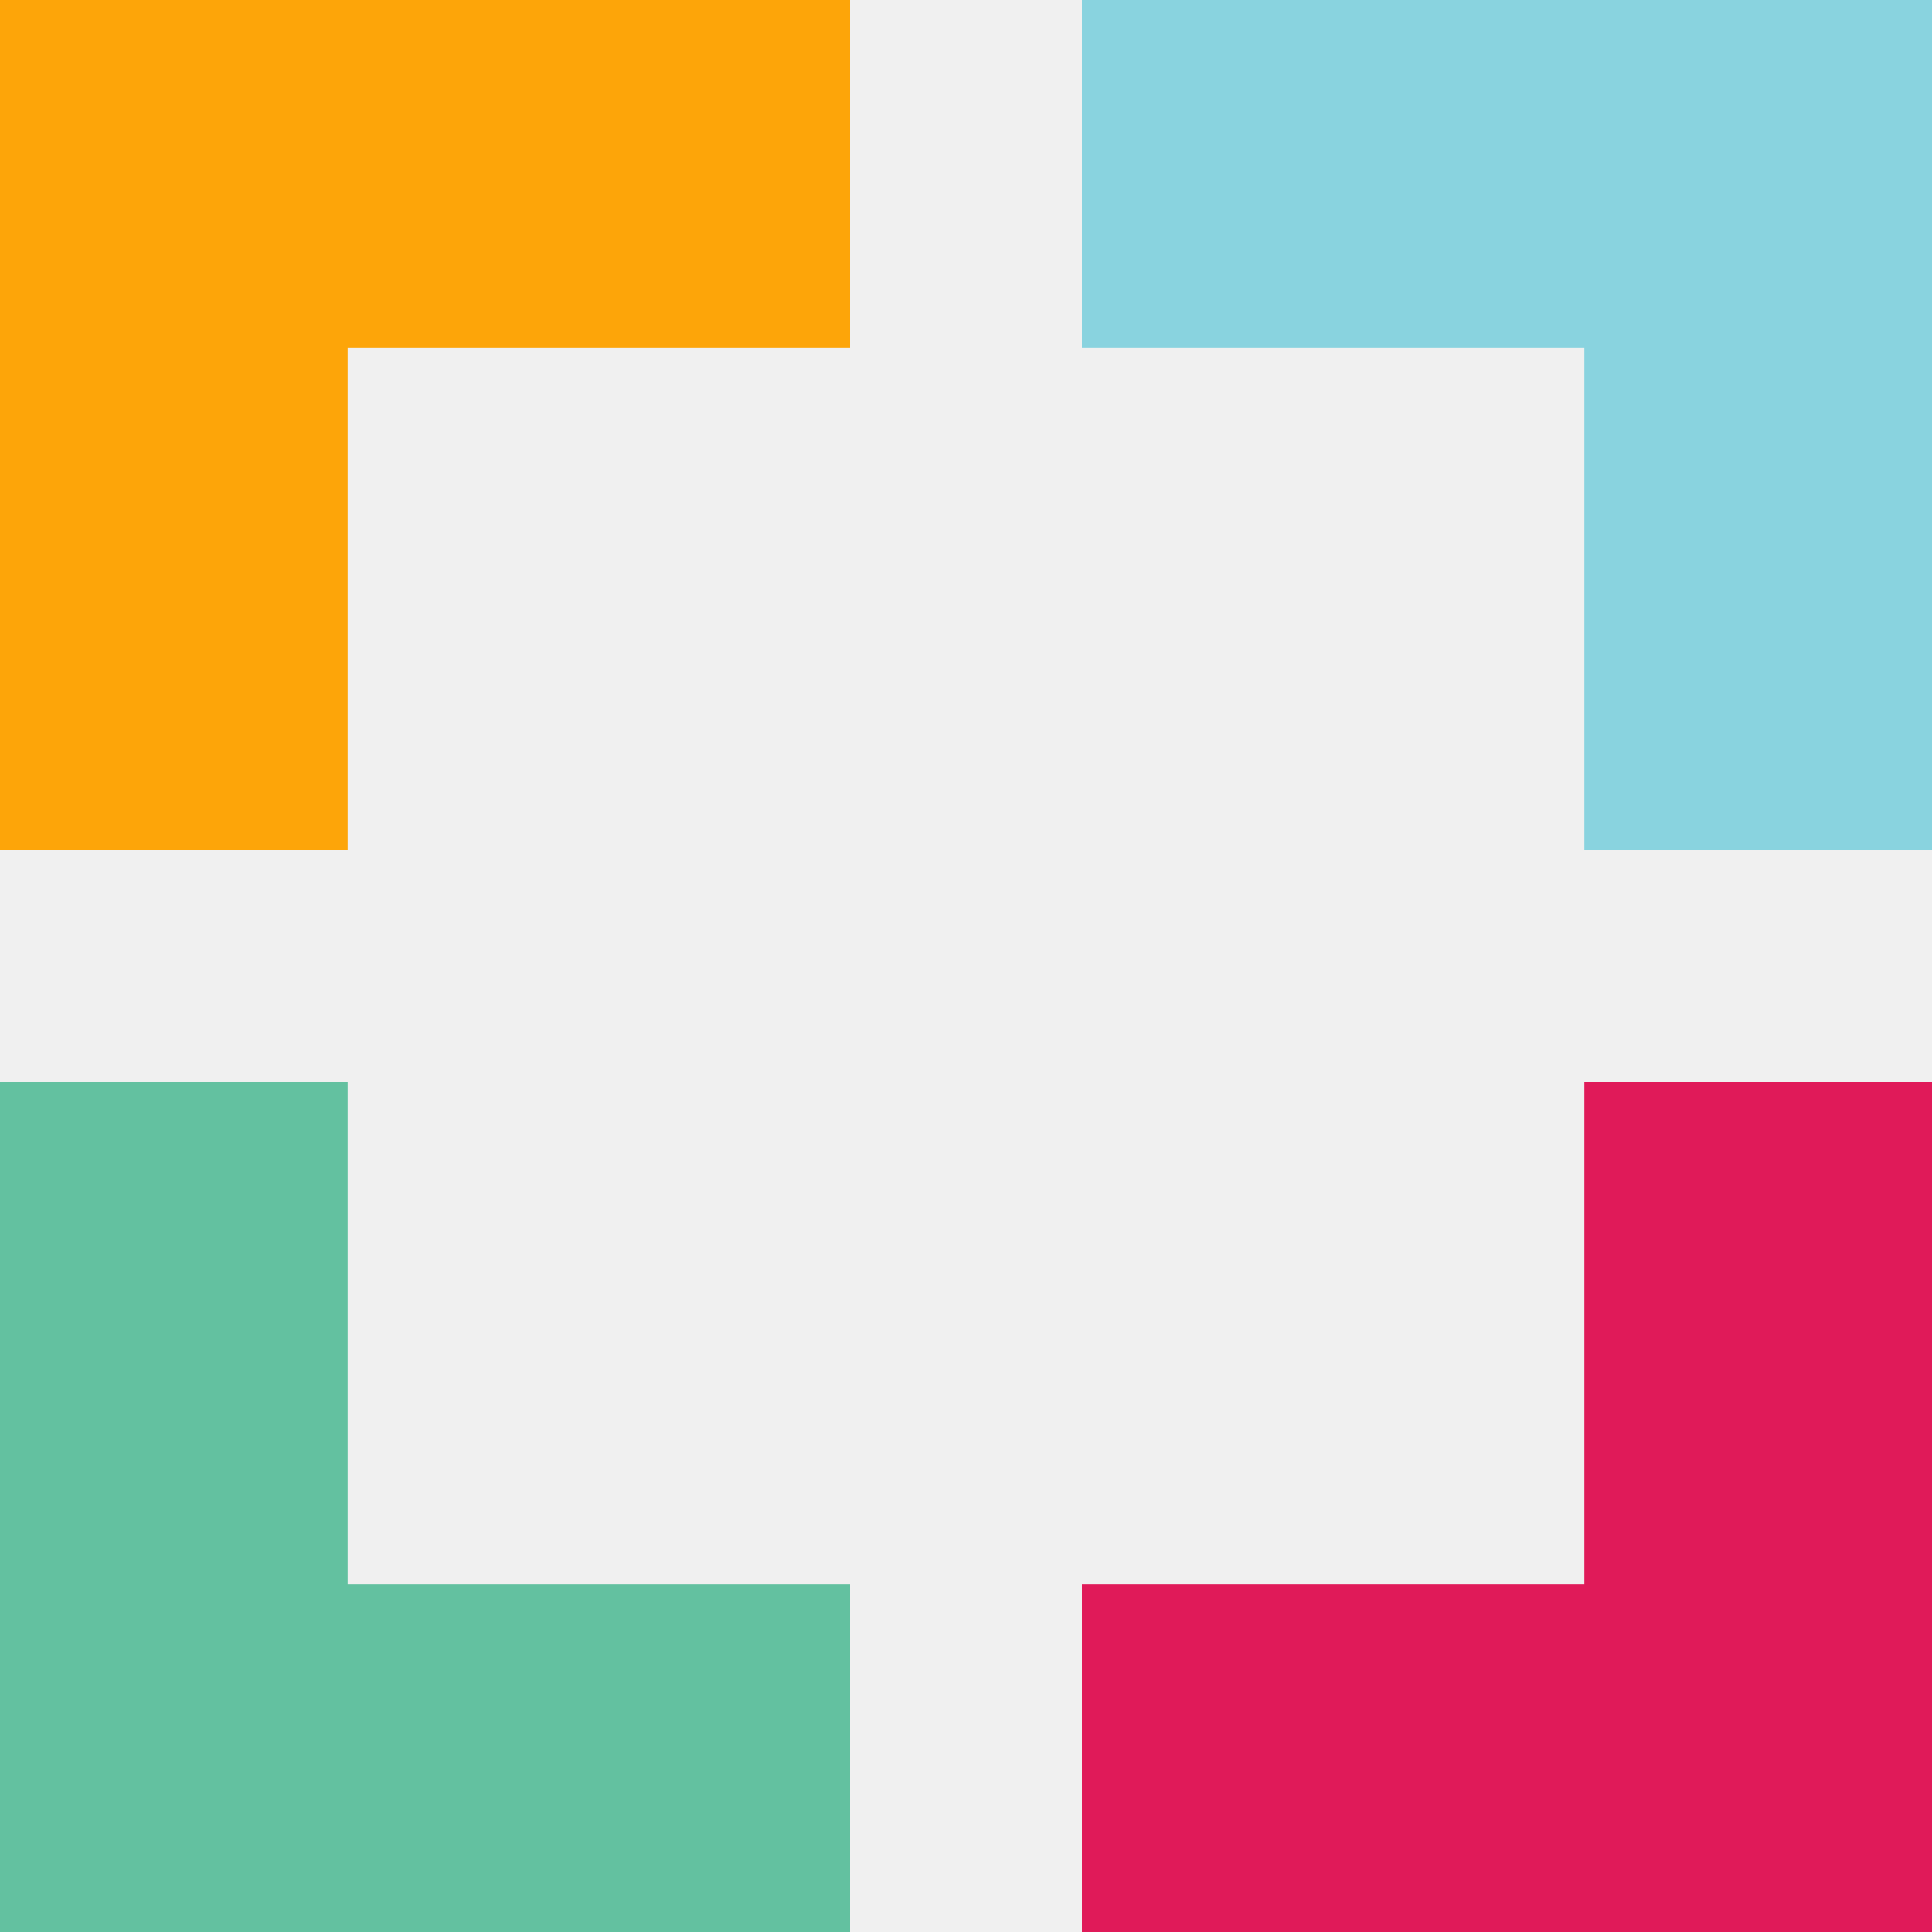
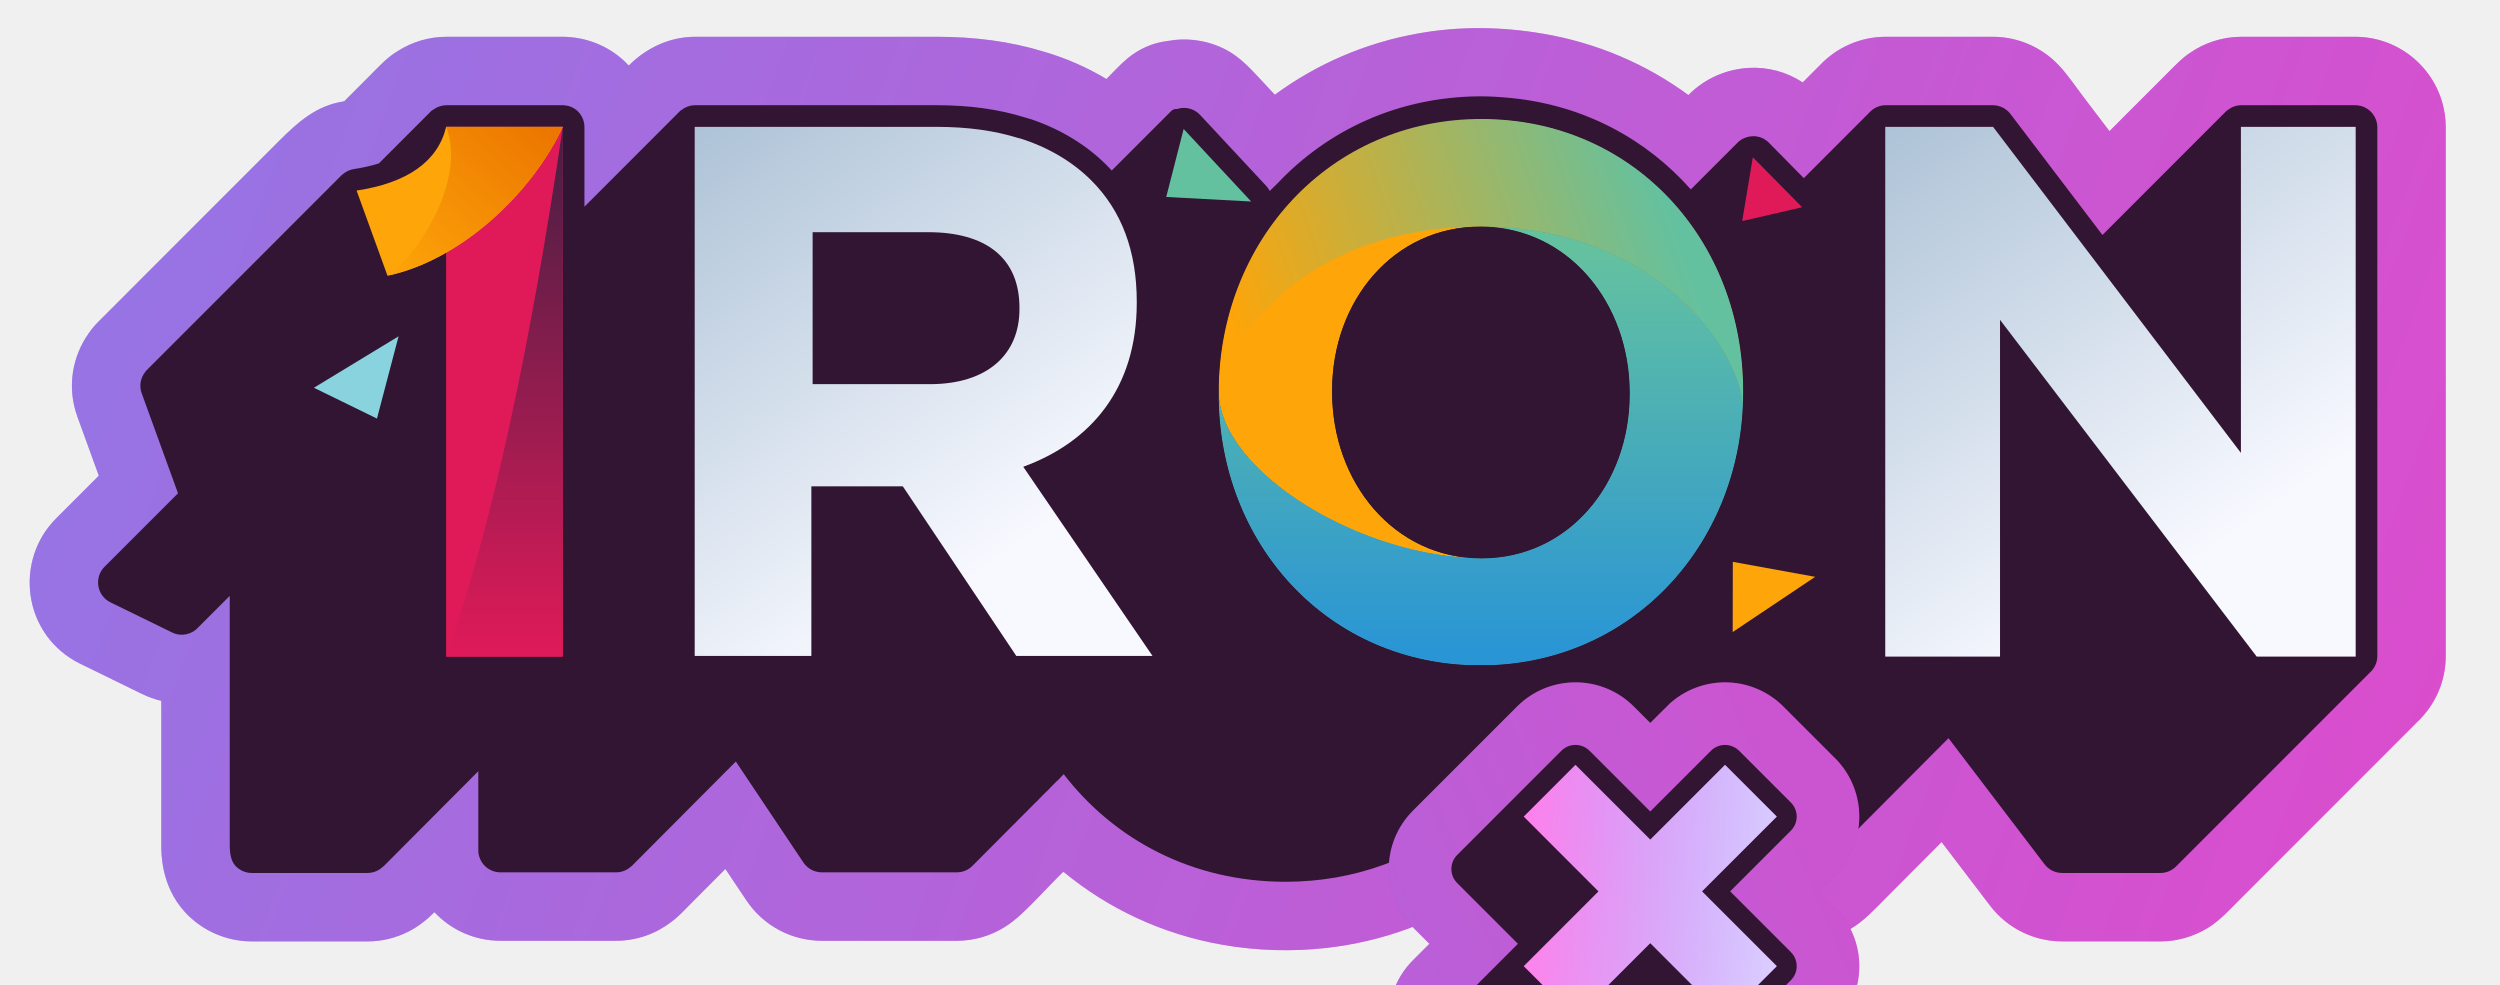
- <svg xmlns="http://www.w3.org/2000/svg" viewBox="0 0 50 50" fill="none">
-   <path d="M0,0 L22,0 L22,9 L9,9 L9,22 L0,22 Z" fill="#FDA509" />
-   <path d="M28,0 L50,0 L50,22 L41,22 L41,9 L28,9 Z" fill="#89D3DF" />
-   <path d="M0,28 L9,28 L9,41 L22,41 L22,50 L0,50 Z" fill="#63C1A0" />
-   <path d="M41,28 L50,28 L50,50 L28,50 L28,41 L41,41 Z" fill="#E01A59" />
+ <svg xmlns="http://www.w3.org/2000/svg" viewBox="100 130 800 315" fill="none">
+   <path fill-rule="evenodd" clip-rule="evenodd" d="M593.81 140.791C611.178 143.754 626.909 150.597 640.282 160.417L640.288 160.411C645.415 155.175 652.5 152.06 659.819 151.718C665.586 151.449 671.549 152.878 676.861 156.376C678.693 154.544 680.526 152.712 682.357 150.879C687.616 145.301 695.131 141.773 703.446 141.772H737.696C745.724 141.772 753.336 145.096 758.777 150.859C761.667 153.918 764.046 157.517 766.592 160.865L775.03 171.964L794.437 152.55C796.388 150.617 798.261 148.619 800.555 147.082C805.259 143.76 811.04 141.773 817.26 141.772H853.642C869.644 141.772 882.638 154.741 882.641 170.763V339.933C882.641 348.281 879.085 355.756 873.568 360.976C863.033 371.511 852.503 382.051 841.972 392.59C838.995 395.561 836.021 398.535 833.048 401.509C827.588 406.972 822.132 412.438 816.672 417.9C813.476 421.098 810.431 424.513 806.55 426.903C802.001 429.704 796.714 431.25 791.319 431.25H759.894C750.849 431.249 742.318 427.025 736.834 419.83L736.832 419.828L721.312 399.457L703.447 417.393C699.959 420.895 696.65 424.563 692.375 427.128C688.058 429.717 682.973 431.25 677.507 431.25H641.124C629.358 431.248 619.228 424.238 614.683 414.165C610.806 416.76 607.02 419.675 602.638 421.373C592.178 425.427 580.801 422.802 572.988 415.889C565.928 420.5 558.354 424.336 550.432 427.232C542.119 430.271 533.445 432.309 524.648 433.316C513.525 434.588 502.179 434.261 491.156 432.325C471.803 428.925 454.503 420.7 440.259 408.937C437.323 411.811 434.534 414.831 431.653 417.76C428.518 420.947 425.311 424.273 421.497 426.658C417.103 429.406 411.857 431.047 406.158 431.048H362.98C353.305 431.046 344.266 426.217 338.886 418.177L338.884 418.173L332.125 408.069L321.041 419.199C319.06 421.188 317.156 423.301 314.883 424.964C310.011 428.741 303.84 431.048 297.135 431.048H260.146C251.816 431.046 244.308 427.529 239.02 421.903C236.548 424.391 233.761 426.56 230.621 428.147C226.724 430.116 222.298 431.25 217.595 431.25H180.515C172.41 431.248 164.586 427.777 159.142 421.816C151.436 413.377 151.617 402.813 151.617 400.394V354.266C149.54 353.78 147.473 353.056 145.452 352.069L125.745 342.436L125.739 342.432C107.18 333.352 104.379 309.264 118.098 295.751L131.619 282.221L124.762 263.336V263.332C121.295 253.777 123.224 243.934 128.385 236.667C129.115 235.587 130.067 234.361 131.296 233.13L189.339 175.061C195.357 169.064 201.164 163.801 209.952 162.454L209.96 162.452C210.018 162.443 210.075 162.429 210.132 162.42L218.381 154.17C221.159 151.392 223.826 148.401 227.234 146.373C231.764 143.461 237.162 141.773 242.894 141.772H279.311C287.551 141.618 295.594 144.883 301.197 150.98C306.872 145.293 314.326 141.773 322.47 141.772H399.791C411.782 141.772 423.262 143.217 434.091 146.557L434.093 146.555C441.08 148.586 447.821 151.544 454.063 155.284C456.318 153.029 458.474 150.604 460.945 148.579C464.532 145.637 468.823 143.713 473.485 143.143C479.725 141.974 486.5 142.813 492.511 146.023C496.573 148.192 499.698 151.46 502.793 154.785L507.942 160.316C521.217 150.564 536.784 143.715 553.917 140.681C567.211 138.326 580.509 138.521 593.81 140.791Z" fill="url(#paint0_linear_706_1402)" />
+   <path fill-rule="evenodd" clip-rule="evenodd" d="M593.81 140.791C611.178 143.754 626.909 150.597 640.282 160.417L640.288 160.411C645.415 155.175 652.5 152.06 659.819 151.718C665.586 151.449 671.549 152.878 676.861 156.376C678.693 154.544 680.526 152.712 682.357 150.879C687.616 145.301 695.131 141.773 703.446 141.772H737.696C745.724 141.772 753.336 145.096 758.777 150.859C761.667 153.918 764.046 157.517 766.592 160.865L775.03 171.964L794.437 152.55C796.388 150.617 798.261 148.619 800.555 147.082C805.259 143.76 811.04 141.773 817.26 141.772H853.642C869.644 141.772 882.638 154.741 882.641 170.763V339.933C882.641 348.281 879.085 355.756 873.568 360.976C863.033 371.511 852.503 382.051 841.972 392.59C838.995 395.561 836.021 398.535 833.048 401.509C827.588 406.972 822.132 412.438 816.672 417.9C813.476 421.098 810.431 424.513 806.55 426.903C802.001 429.704 796.714 431.25 791.319 431.25H759.894C750.849 431.249 742.318 427.025 736.834 419.83L736.832 419.828L721.312 399.457L703.447 417.393C699.959 420.895 696.65 424.563 692.375 427.128C688.058 429.717 682.973 431.25 677.507 431.25H641.124C629.358 431.248 619.228 424.238 614.683 414.165C610.806 416.76 607.02 419.675 602.638 421.373C592.178 425.427 580.801 422.802 572.988 415.889C565.928 420.5 558.354 424.336 550.432 427.232C542.119 430.271 533.445 432.309 524.648 433.316C513.525 434.588 502.179 434.261 491.156 432.325C471.803 428.925 454.503 420.7 440.259 408.937C437.323 411.811 434.534 414.831 431.653 417.76C428.518 420.947 425.311 424.273 421.497 426.658C417.103 429.406 411.857 431.047 406.158 431.048H362.98C353.305 431.046 344.266 426.217 338.886 418.177L338.884 418.173L332.125 408.069L321.041 419.199C319.06 421.188 317.156 423.301 314.883 424.964C310.011 428.741 303.84 431.048 297.135 431.048H260.146C251.816 431.046 244.308 427.529 239.02 421.903C236.548 424.391 233.761 426.56 230.621 428.147C226.724 430.116 222.298 431.25 217.595 431.25H180.515C172.41 431.248 164.586 427.777 159.142 421.816C151.436 413.377 151.617 402.813 151.617 400.394V354.266C149.54 353.78 147.473 353.056 145.452 352.069L125.745 342.436L125.739 342.432C107.18 333.352 104.379 309.264 118.098 295.751L131.619 282.221L124.762 263.336V263.332C121.295 253.777 123.224 243.934 128.385 236.667C129.115 235.587 130.067 234.361 131.296 233.13L189.339 175.061C195.357 169.064 201.164 163.801 209.952 162.454L209.96 162.452C210.018 162.443 210.075 162.429 210.132 162.42L218.381 154.17C221.159 151.392 223.826 148.401 227.234 146.373C231.764 143.461 237.162 141.773 242.894 141.772H279.311C287.551 141.618 295.594 144.883 301.197 150.98C306.872 145.293 314.326 141.773 322.47 141.772H399.791C411.782 141.772 423.262 143.217 434.091 146.557L434.093 146.555C441.08 148.586 447.821 151.544 454.063 155.284C456.318 153.029 458.474 150.604 460.945 148.579C464.532 145.637 468.823 143.713 473.485 143.143C479.725 141.974 486.5 142.813 492.511 146.023C496.573 148.192 499.698 151.46 502.793 154.785L507.942 160.316C521.217 150.564 536.784 143.715 553.917 140.681C567.211 138.326 580.509 138.521 593.81 140.791Z" fill="white" fill-opacity="0.3" />
+   <path d="M583.047 161.317C606.668 163.519 626.723 174.437 641.067 190.609L641.784 189.892C642.01 189.631 642.252 189.388 642.511 189.165L645.277 186.396C645.47 186.175 645.678 185.97 645.895 185.777L648.756 182.917C648.941 182.707 649.138 182.509 649.344 182.325L652.235 179.434C652.412 179.235 652.601 179.051 652.797 178.876L655.782 175.887C655.913 175.744 656.05 175.608 656.191 175.478L656.367 175.305C656.514 175.159 656.68 175.04 656.851 174.94C659.389 173.116 663.051 173.015 665.686 175.329L666.075 175.698L677.219 186.998L677.257 186.964C677.483 186.696 677.734 186.451 677.997 186.22L680.817 183.4C681.024 183.165 681.247 182.944 681.483 182.737L684.3 179.917C684.49 179.702 684.693 179.499 684.908 179.309L687.779 176.435C687.965 176.227 688.162 176.031 688.371 175.846L691.262 172.952C691.427 172.769 691.599 172.593 691.783 172.428L694.741 169.466C694.894 169.298 695.056 169.139 695.225 168.986L698.132 166.075C699.431 164.6 701.332 163.671 703.451 163.67H737.697C739.913 163.67 742.004 164.708 743.347 166.474L772.781 205.192L812.422 165.534C812.569 165.386 812.737 165.271 812.909 165.172C814.111 164.233 815.621 163.671 817.264 163.67H853.643C857.562 163.67 860.743 166.848 860.744 170.768V339.932C860.744 342.05 859.81 343.943 858.336 345.24L851.909 351.668C851.789 351.798 851.666 351.924 851.537 352.044L848.433 355.151C848.323 355.268 848.208 355.38 848.091 355.489L844.953 358.63C844.854 358.736 844.751 358.838 844.646 358.938L841.477 362.11C841.388 362.204 841.295 362.294 841.2 362.383L824.088 379.506C824.05 379.544 824.011 379.58 823.973 379.618L796.368 407.239C796.361 407.246 796.351 407.249 796.344 407.256C795.061 408.549 793.286 409.352 791.32 409.352H759.898C757.683 409.352 755.593 408.317 754.251 406.556L723.519 366.221L721.027 368.72C720.774 369.021 720.494 369.296 720.195 369.552L717.409 372.348C717.24 372.537 717.063 372.716 716.875 372.886L713.808 375.966C713.726 376.053 713.641 376.137 713.554 376.22L682.805 407.087C682.664 407.229 682.503 407.338 682.339 407.435C681.073 408.62 679.378 409.352 677.507 409.352H641.128C637.209 409.352 634.031 406.174 634.031 402.255V371.097L623.204 381.93C623.197 381.938 623.184 381.94 623.177 381.947C622.838 382.291 622.457 382.613 622.027 382.901L596.255 400.149C591.537 403.304 585.204 399.918 585.212 394.238L585.232 375.898C584.946 376.183 584.665 376.462 584.434 376.686C584.182 376.932 583.919 377.184 583.65 377.44C583.636 377.454 583.62 377.467 583.606 377.481C583.552 377.538 583.498 377.596 583.444 377.653L582.416 378.712C582.36 378.768 582.075 379.062 581.909 379.229C581.578 379.56 581.239 379.889 580.972 380.149C580.72 380.394 580.457 380.647 580.188 380.903C580.173 380.916 580.158 380.93 580.144 380.943C580.09 381 580.036 381.058 579.981 381.116L578.953 382.174C578.898 382.231 578.612 382.525 578.446 382.691C578.115 383.023 577.776 383.351 577.51 383.611C577.257 383.856 576.994 384.109 576.725 384.365C576.706 384.384 576.684 384.401 576.664 384.419C576.615 384.471 576.568 384.526 576.519 384.578L575.491 385.636C575.435 385.693 575.15 385.987 574.984 386.154C574.653 386.485 574.314 386.814 574.047 387.073C573.795 387.319 573.532 387.572 573.263 387.827C572.989 388.087 572.719 388.339 572.465 388.575C572.243 388.78 571.994 389.012 571.738 389.244C571.425 389.527 571.116 389.799 570.828 390.052C570.599 390.254 570.316 390.503 570.03 390.749C569.821 390.929 569.604 391.115 569.381 391.303C569.06 391.574 568.744 391.836 568.458 392.071C568.152 392.322 567.825 392.589 567.488 392.859C567.203 393.085 566.919 393.306 566.642 393.521L565.739 394.218C565.534 394.374 565.252 394.587 564.979 394.789C564.59 395.077 564.175 395.371 563.886 395.577C563.802 395.638 563.425 395.915 563.193 396.078C562.781 396.367 562.343 396.659 562.034 396.869C561.97 396.912 561.907 396.958 561.787 397.041L561.364 397.329C560.975 397.588 560.58 397.84 560.262 398.046C560.016 398.204 559.72 398.395 559.42 398.583C559.102 398.783 558.737 399.003 558.527 399.131C558.228 399.314 557.869 399.536 557.503 399.753C557.246 399.905 556.957 400.071 556.783 400.172C555.127 401.133 553.429 402.049 551.687 402.911C551.272 403.117 550.863 403.31 550.487 403.489C550.224 403.614 549.957 403.74 549.689 403.865C549.353 404.02 549.017 404.17 548.742 404.294C547.027 405.065 545.271 405.794 543.474 406.465C543.137 406.591 542.805 406.71 542.49 406.823C532.872 410.286 522.423 412.169 511.382 412.169C481.542 412.168 456.535 398.702 440.393 377.748L439.453 378.695C439.081 379.179 438.647 379.616 438.158 379.993L435.963 382.198C435.613 382.647 435.208 383.052 434.756 383.408L432.457 385.714C432.131 386.124 431.76 386.496 431.348 386.827L428.954 389.231C428.654 389.601 428.315 389.94 427.943 390.245L425.448 392.75C425.173 393.082 424.867 393.388 424.535 393.667L421.87 396.341C421.658 396.586 421.429 396.817 421.184 397.031L418.266 399.959C418.146 400.09 418.021 400.216 417.891 400.338L414.665 403.574C414.642 403.598 414.618 403.621 414.594 403.645L411.169 407.087C411.144 407.111 411.113 407.128 411.088 407.151C409.847 408.366 408.145 409.149 406.154 409.15H362.986C360.616 409.149 358.402 407.966 357.086 405.998L335.469 373.687L333.755 375.408C333.473 375.748 333.161 376.06 332.822 376.341L330.205 378.969C329.973 379.237 329.726 379.491 329.457 379.723L326.604 382.586C326.458 382.746 326.306 382.898 326.147 383.043L322.999 386.201C322.946 386.255 322.895 386.311 322.84 386.363L302.198 407.087C302.068 407.217 301.921 407.322 301.772 407.415C300.529 408.493 298.911 409.15 297.136 409.15H260.152C256.232 409.149 253.055 405.971 253.054 402.052V376.791L250.512 379.34C250.381 379.483 250.245 379.621 250.103 379.753L246.907 382.958C246.866 383.001 246.825 383.045 246.782 383.087L222.873 407.087C222.745 407.215 222.602 407.319 222.454 407.412C221.185 408.611 219.48 409.352 217.595 409.352H180.52C178.95 409.352 177.505 408.828 176.337 407.956C176.304 407.933 176.271 407.908 176.239 407.885C176.157 407.821 176.075 407.756 175.996 407.689C173.884 406.024 173.517 403.196 173.517 400.396V320.716C173.436 320.795 173.345 320.865 173.26 320.939L166.917 327.286C166.742 327.482 166.559 327.667 166.366 327.841L163.468 330.738C161.435 333.016 158.041 333.848 155.069 332.395L135.363 322.762C130.797 320.528 130.102 314.518 133.578 311.242L156.959 287.847L145.348 255.864C144.457 253.409 145.001 250.914 146.423 249.095C146.523 248.922 146.641 248.756 146.788 248.608L209.348 186.021C209.484 185.885 209.634 185.771 209.791 185.676C210.757 184.867 211.946 184.303 213.271 184.1C216.259 183.643 218.899 183.029 221.227 182.301L237.988 165.534C238.197 165.324 238.439 165.167 238.694 165.053C239.871 164.183 241.327 163.671 242.901 163.67H279.509C279.875 163.655 280.249 163.66 280.625 163.704C284.429 163.986 287.03 167.189 287.016 170.653C287.016 170.643 287.019 170.632 287.019 170.622V196.141L317.613 165.534C317.776 165.37 317.964 165.243 318.157 165.138C319.352 164.217 320.849 163.671 322.475 163.67H399.791C410.177 163.671 419.531 164.936 427.963 167.579L429.854 168.13L430.006 168.174L430.154 168.225C439.428 171.394 447.637 176.362 454.128 182.852C454.688 183.412 455.23 183.985 455.761 184.563L474.784 165.534C475.304 165.013 476.009 164.797 476.687 164.871C479.15 164.084 482.023 164.614 484.048 166.788L505.147 189.449C505.634 189.972 506.018 190.535 506.314 191.116C507.185 190.22 508.077 189.344 508.985 188.486C524.936 171.659 547.255 161.087 573.144 160.828C576.435 160.795 579.774 161.012 583.047 161.317Z" fill="#321532" />
+   <g clip-path="url(#clip0_706_1402)">
+     <path d="M242.764 170.597H280.096V340.106H242.764V170.597Z" fill="#E01A59" />
+     <path d="M280.105 170.607V340.098H242.768C257.095 299.537 269.41 243.052 280.105 170.607Z" fill="url(#paint1_linear_706_1402)" />
+     <path d="M426.229 174.23C435.309 177.055 443.18 181.696 449.233 187.75C458.92 197.436 463.763 210.351 463.763 226.495V226.898C463.763 254.343 449.032 271.495 427.439 279.365L468.808 339.904H425.22L388.896 285.621H359.636V339.904H322.304V170.597H399.793C409.681 170.597 418.359 171.808 426.027 174.23M397.574 252.93C415.937 252.93 426.229 243.446 426.229 228.916V228.513C426.229 212.369 415.332 204.297 396.968 204.297H360.04V252.93H397.775H397.574Z" fill="url(#paint2_linear_706_1402)" />
+     <path d="M703.481 170.597H737.786L817.092 274.926V170.597H853.819V340.106H822.137L740.006 232.347V340.106H703.279V170.597H703.481Z" fill="url(#paint3_linear_706_1402)" />
+     <path d="M242.761 170.597C240.138 181.696 230.25 188.557 214.106 190.979L223.994 218.221C247.201 213.378 270.205 191.988 280.093 170.597H242.761Z" fill="#FDA509" />
+     <path d="M242.778 170.597C250.042 189.97 229.863 215.598 224.011 218.221C247.217 213.378 270.205 191.988 280.093 170.597H242.778Z" fill="url(#paint4_linear_706_1402)" />
+     <mask id="mask0_706_1402" style="mask-type:alpha" maskUnits="userSpaceOnUse" x="489" y="168" width="169" height="175">
+       <path d="M489.963 256.099V255.696C489.963 207.349 525.342 168.068 574.082 168.068C622.821 168.068 657.823 206.946 657.823 255.092V255.495C657.823 303.64 622.445 342.922 573.705 342.922C524.966 342.922 489.963 304.043 489.963 256.099ZM621.504 256.099V255.696C621.504 226.688 601.556 202.515 573.705 202.515C545.854 202.515 526.283 226.285 526.283 255.092V255.495C526.283 284.503 546.23 308.676 574.082 308.676C601.933 308.676 621.504 284.906 621.504 256.099Z" fill="#FDA509" />
+     </mask>
+     <g mask="url(#mask0_706_1402)">
+       <path d="M574.114 168.071C525.481 168.071 489.962 207.102 489.962 255.331C489.962 280.757 535.531 308.684 574.074 308.684C546.024 308.684 526.286 284.39 526.286 255.331V254.927C526.286 225.869 546.274 202.519 573.784 202.519C628.471 202.519 655.913 240.114 657.729 259.688C657.729 258.478 657.857 256.954 657.857 255.541V255.129C657.857 206.9 622.949 168.071 574.114 168.071Z" fill="#FDA509" />
+       <path d="M489.962 255.331C489.962 207.101 525.478 167.751 574.111 167.751V167.953C622.946 167.953 657.857 206.9 657.857 255.129V255.532C657.857 256.945 657.729 258.477 657.729 259.688C655.913 240.114 628.471 202.518 573.784 202.518C515.322 202.518 491.947 241.324 489.962 255.331Z" fill="url(#paint5_linear_706_1402)" />
+       <path d="M489.963 255.445C489.963 255.527 489.962 255.609 489.962 255.692V256.095C489.962 304.039 524.965 342.918 573.704 342.918C621.773 342.918 656.847 304.709 657.802 257.472C657.798 257.571 657.794 257.669 657.789 257.767C657.758 258.449 657.729 259.105 657.729 259.687C655.923 240.224 628.782 202.945 574.715 202.521C602.037 203.098 621.503 227.036 621.503 255.692V256.095C621.503 284.901 601.932 308.672 574.081 308.672C572.744 308.672 571.425 308.616 570.126 308.507C532.555 306.701 490.095 279.968 489.963 255.445Z" fill="#63C1A0" />
+       <path d="M489.963 255.445C489.963 255.527 489.962 255.609 489.962 255.692V256.095C489.962 304.039 524.965 342.918 573.704 342.918C621.773 342.918 656.847 304.709 657.802 257.472C657.798 257.571 657.794 257.669 657.789 257.767C657.758 258.449 657.729 259.105 657.729 259.687C655.923 240.224 628.782 202.945 574.715 202.521C602.037 203.098 621.503 227.036 621.503 255.692V256.095C621.503 284.902 601.932 308.672 574.081 308.672C572.744 308.672 571.425 308.616 570.126 308.507C532.555 306.701 490.095 279.968 489.963 255.445Z" fill="url(#paint6_linear_706_1402)" />
+     </g>
+     <path d="M200.446 254.08L220.625 263.944L227.545 237.619L200.446 254.08Z" fill="#89D3DF" />
+     <path d="M478.768 171.276L473.193 193.034L500.374 194.482L478.768 171.276Z" fill="#63C1A0" />
+     <path d="M654.499 309.791L654.463 332.252L680.859 314.586L654.499 309.791Z" fill="#FDA509" />
+     <path d="M676.685 196.312L660.911 180.322L657.499 200.745L676.685 196.312Z" fill="#E01A59" />
+   </g>
+   <path d="M882.874 595.363V547.27C883.027 504.489 849.347 467.997 807.472 463.805C803.374 463.395 799.271 463.403 795.159 463.411L794.444 463.412L789.457 463.42C785.254 463.426 781.08 463.597 776.909 464.166C764.435 465.865 752.852 470.336 742.788 476.915C737.5 470.545 729.528 466.423 720.437 466.419H669.342C663.671 466.421 658.3 468.072 653.768 470.948C650.736 472.871 648.326 475.458 645.768 477.947L645.35 478.353C641.811 481.796 638.272 485.24 634.903 488.846C631.911 476.162 620.577 466.422 606.594 466.419H388.156C385.311 466.42 382.578 466.828 380.003 467.577C377.422 466.826 374.684 466.419 371.835 466.419H343.297C336.662 466.422 330.523 468.661 325.636 472.402C320.73 468.645 314.606 466.419 307.978 466.419H253.483C245.737 466.422 238.65 469.475 233.447 474.427L233.443 474.431C220.322 486.927 207.823 500.166 194.951 512.923C194.951 512.923 180.969 526.907 173.978 533.9C168.567 539.164 165.16 546.587 165.158 554.755V617.227C156.642 625.756 128.227 654.3 128.227 654.3C128.227 654.3 119.327 663.071 116.123 668.664C109.017 681.065 107.537 696.262 112.114 709.807C118.782 729.538 137.347 743.924 159.529 743.926C167.666 743.926 175.35 741.964 182.129 738.515C185.797 740.197 189.891 741.141 194.241 741.143H222.778C229.131 741.142 235.024 739.089 239.799 735.639C244.594 739.105 250.474 741.14 256.808 741.143H312.593C315.443 741.143 318.178 740.736 320.755 739.987C323.333 740.737 326.069 741.142 328.914 741.143H427.909C433.866 741.141 439.391 739.339 443.973 736.295C446.575 734.567 448.717 732.358 450.908 730.158C456.19 736.807 464.339 741.138 473.656 741.143H502.21C510.437 741.139 517.843 737.702 523.076 732.301L581.733 673.642C586.939 668.571 590.267 661.518 590.517 653.745L603.561 653.578V712.045C603.561 727.834 616.307 741.134 632.639 741.143H661.193C668.917 741.14 675.892 738.11 681.031 733.308C681.929 732.468 682.783 731.578 683.655 730.711C696.111 738.829 710.886 743.724 726.8 744.132L727.084 744.138H742.091L742.373 744.132C762.361 743.621 780.586 736.024 794.645 723.834C818.515 703.137 840.431 680.266 861.036 657.602C871.613 645.969 878.994 631.296 881.717 615.022C883.024 607.203 882.864 599.489 882.874 595.363Z" fill="url(#paint7_linear_706_1402)" />
+   <path d="M882.874 595.363V547.27C883.027 504.489 849.347 467.997 807.472 463.805C803.374 463.395 799.271 463.403 795.159 463.411L794.444 463.412L789.457 463.42C785.254 463.426 781.08 463.597 776.909 464.166C764.435 465.865 752.852 470.336 742.788 476.915C737.5 470.545 729.528 466.423 720.437 466.419H669.342C663.671 466.421 658.3 468.072 653.768 470.948C650.736 472.871 648.326 475.458 645.768 477.947L645.35 478.353C641.811 481.796 638.272 485.24 634.903 488.846C631.911 476.162 620.577 466.422 606.594 466.419H388.156C385.311 466.42 382.578 466.828 380.003 467.577C377.422 466.826 374.684 466.419 371.835 466.419H343.297C336.662 466.422 330.523 468.661 325.636 472.402C320.73 468.645 314.606 466.419 307.978 466.419H253.483C245.737 466.422 238.65 469.475 233.447 474.427L233.443 474.431C220.322 486.927 207.823 500.166 194.951 512.923C194.951 512.923 180.969 526.907 173.978 533.9C168.567 539.164 165.16 546.587 165.158 554.755V617.227C156.642 625.756 128.227 654.3 128.227 654.3C128.227 654.3 119.327 663.071 116.123 668.664C109.017 681.065 107.537 696.262 112.114 709.807C118.782 729.538 137.347 743.924 159.529 743.926C167.666 743.926 175.35 741.964 182.129 738.515C185.797 740.197 189.891 741.141 194.241 741.143H222.778C229.131 741.142 235.024 739.089 239.799 735.639C244.594 739.105 250.474 741.14 256.808 741.143H312.593C315.443 741.143 318.178 740.736 320.755 739.987C323.333 740.737 326.069 741.142 328.914 741.143H427.909C433.866 741.141 439.391 739.339 443.973 736.295C446.575 734.567 448.717 732.358 450.908 730.158C456.19 736.807 464.339 741.138 473.656 741.143H502.21C510.437 741.139 517.843 737.702 523.076 732.301L581.733 673.642C586.939 668.571 590.267 661.518 590.517 653.745L603.561 653.578V712.045C603.561 727.834 616.307 741.134 632.639 741.143H661.193C668.917 741.14 675.892 738.11 681.031 733.308C681.929 732.468 682.783 731.578 683.655 730.711C696.111 738.829 710.886 743.724 726.8 744.132L727.084 744.138H742.091L742.373 744.132C762.361 743.621 780.586 736.024 794.645 723.834C818.515 703.137 840.431 680.266 861.036 657.602C871.613 645.969 878.994 631.296 881.717 615.022C883.024 607.203 882.864 599.489 882.874 595.363Z" fill="white" fill-opacity="0.3" />
+   <path d="M670.215 355.623C665.321 350.965 658.806 348.344 652.01 348.344C645.46 348.344 639.14 350.777 634.284 355.173L630.262 359.151L630.256 359.158L628.077 361.337L622.818 356.078C612.508 345.769 595.792 345.765 585.478 356.07L552.139 389.412C541.832 399.723 541.831 416.439 552.139 426.751L552.141 426.755L557.402 432.014L552.143 437.276C547.199 442.22 544.409 448.933 544.409 455.945C544.409 462.95 547.192 469.668 552.143 474.619L568.698 491.177C579.017 501.497 595.74 501.482 606.046 491.176L611.304 485.916L616.565 491.177C626.872 501.483 643.593 501.497 653.912 491.179L687.244 457.845C697.553 447.533 697.552 430.816 687.244 420.504L681.981 415.239L687.24 409.981L687.244 409.98C697.397 399.823 697.545 383.465 687.716 373.125L670.215 355.623Z" fill="url(#paint8_linear_706_1402)" />
+   <path d="M670.215 355.623C665.321 350.965 658.806 348.344 652.01 348.344C645.46 348.344 639.14 350.777 634.284 355.173L630.262 359.151L630.256 359.158L628.077 361.337L622.818 356.078C612.508 345.769 595.792 345.765 585.478 356.07L552.139 389.412C541.832 399.723 541.831 416.439 552.139 426.751L552.141 426.755L557.402 432.014L552.143 437.276C547.199 442.22 544.409 448.933 544.409 455.945C544.409 462.95 547.192 469.668 552.143 474.619L568.698 491.177C579.017 501.497 595.74 501.482 606.046 491.176L611.304 485.916L616.565 491.177C626.872 501.483 643.593 501.497 653.912 491.179L687.244 457.845C697.553 447.533 697.552 430.816 687.244 420.504L681.981 415.239L687.24 409.981L687.244 409.98C697.397 399.823 697.545 383.465 687.716 373.125L670.215 355.623Z" fill="white" fill-opacity="0.3" />
+   <path d="M652.011 368.378C653.701 368.378 655.324 369.052 656.519 370.247L673.074 386.803C675.562 389.292 675.563 393.326 673.075 395.815L653.649 415.241L673.075 434.669C675.563 437.158 675.563 441.192 673.075 443.681L648.133 468.625C648.127 468.631 648.12 468.635 648.115 468.64L639.746 477.012C637.257 479.501 633.22 479.499 630.731 477.01L611.305 457.586L591.88 477.01C589.391 479.499 585.354 479.501 582.865 477.012L566.31 460.454C565.115 459.258 564.443 457.636 564.443 455.946C564.443 454.256 565.115 452.637 566.31 451.442L585.735 432.014L566.309 412.588C563.821 410.099 563.821 406.065 566.309 403.576L582.865 387.018L582.867 387.015L584.542 385.341L584.544 385.337L586.22 383.663L586.221 383.66L587.897 381.986L587.899 381.983L589.574 380.309L589.576 380.305L591.251 378.632L591.253 378.628L592.929 376.954L592.93 376.951L594.606 375.277L594.608 375.274L596.283 373.6L596.285 373.596L597.96 371.922L597.962 371.919L599.638 370.245C602.127 367.756 606.164 367.756 608.653 370.245L628.079 389.673L630.731 387.019L630.734 387.015L632.408 385.342L632.412 385.337L634.085 383.665L634.089 383.66L635.763 381.988L635.766 381.983L637.44 380.31L637.443 380.305L639.117 378.633L639.121 378.628L640.795 376.956L640.798 376.951L642.472 375.279L642.475 375.274L644.149 373.601L644.152 373.596L645.826 371.924L645.83 371.919L647.504 370.247L647.731 370.026C648.9 368.967 650.427 368.378 652.011 368.378Z" fill="#321532" />
+   <path d="M644.696 415.181C644.663 415.214 644.663 415.267 644.696 415.3L668.509 439.113C668.542 439.146 668.542 439.199 668.509 439.232L652.07 455.671C652.037 455.704 651.984 455.704 651.951 455.671L628.138 431.858C628.105 431.825 628.052 431.825 628.019 431.858L604.206 455.671C604.173 455.704 604.12 455.704 604.087 455.671L587.648 439.232C587.615 439.199 587.615 439.146 587.648 439.113L611.461 415.3C611.494 415.267 611.494 415.214 611.461 415.181L587.648 391.368C587.615 391.335 587.615 391.282 587.648 391.249L604.087 374.81C604.12 374.777 604.173 374.777 604.206 374.81L628.019 398.623C628.052 398.656 628.105 398.656 628.138 398.623L651.951 374.81C651.984 374.777 652.037 374.777 652.07 374.81L668.509 391.249C668.542 391.282 668.542 391.335 668.509 391.368L644.696 415.181Z" fill="url(#paint9_linear_706_1402)" />
+   <path d="M644.696 415.181C644.663 415.214 644.663 415.267 644.696 415.3L668.509 439.113C668.542 439.146 668.542 439.199 668.509 439.232L652.07 455.671C652.037 455.704 651.984 455.704 651.951 455.671L628.138 431.858C628.105 431.825 628.052 431.825 628.019 431.858L604.206 455.671C604.173 455.704 604.12 455.704 604.087 455.671L587.648 439.232C587.615 439.199 587.615 439.146 587.648 439.113L611.461 415.3C611.494 415.267 611.494 415.214 611.461 415.181L587.648 391.368C587.615 391.335 587.615 391.282 587.648 391.249L604.087 374.81C604.12 374.777 604.173 374.777 604.206 374.81L628.019 398.623C628.052 398.656 628.105 398.656 628.138 398.623L651.951 374.81C651.984 374.777 652.037 374.777 652.07 374.81L668.509 391.249C668.542 391.282 668.542 391.335 668.509 391.368L644.696 415.181Z" fill="url(#paint10_linear_706_1402)" />
+   <path d="M799.464 485.456C833.375 485.456 860.986 513.451 860.822 547.27V595.308C860.81 600.124 860.909 605.751 859.967 611.386C857.963 623.366 852.53 634.178 844.719 642.768C824.335 665.19 803.097 687.319 780.199 707.173C769.843 716.153 756.476 721.712 741.809 722.087H727.365C709.453 721.629 693.477 713.44 682.56 700.732L666.347 716.822C665.073 718.209 663.246 719.091 661.186 719.091L632.651 719.091C628.712 719.089 625.612 715.881 625.612 712.046V616.232L619.273 622.577C619.13 622.734 618.98 622.884 618.823 623.027L612.736 629.128C612.714 629.152 612.687 629.174 612.665 629.198L612.247 629.61C611 630.758 609.349 631.451 607.567 631.474L580.459 631.821C575.291 631.885 571.938 626.622 573.89 622.024L603.627 552.001C604.038 551.034 604.656 550.191 605.414 549.513C623.443 531.496 639.305 515.649 650.682 504.284C651.008 503.877 651.383 503.508 651.787 503.185L663.796 491.183L665.03 489.955C666.235 489.018 667.743 488.471 669.35 488.47H720.429C724.367 488.472 727.467 491.681 727.468 495.516V521.01C727.838 520.675 728.221 520.353 728.599 520.027C730.622 517.667 732.83 515.472 735.182 513.444C737.205 511.085 739.412 508.89 741.764 506.862C752.681 494.131 768.677 485.933 786.608 485.475H786.769L799.464 485.456Z" fill="#321532" />
+   <path d="M307.977 488.47C311.322 488.47 314.157 490.815 314.856 494.012L318.436 510.436C318.537 510.328 318.643 510.222 318.751 510.121L338.274 490.592C338.32 490.544 338.367 490.497 338.415 490.45C339.672 489.229 341.391 488.471 343.307 488.47H371.836C375.775 488.47 378.874 491.68 378.875 495.516V495.587C379.577 495.294 380.343 495.121 381.144 495.072C381.373 491.437 384.378 488.472 388.164 488.47H606.59C610.529 488.471 613.628 491.68 613.629 495.516V521.01C613.629 522.787 612.96 524.424 611.855 525.671C611.669 525.881 611.473 526.082 611.264 526.269L598.568 538.971C598.454 539.094 598.331 539.21 598.208 539.325L572.051 565.494C571.098 566.445 569.87 567.127 568.483 567.403V652.803C568.483 654.816 567.628 656.654 566.246 657.946L507.331 716.861C506.058 718.227 504.244 719.091 502.201 719.091H473.666C469.728 719.089 466.627 715.882 466.627 712.046V683.099C466.518 683.21 443.633 706.215 433.033 716.861C431.76 718.227 429.946 719.091 427.903 719.091H328.921C324.982 719.09 321.882 715.883 321.882 712.046L317.983 716.566C316.704 718.102 314.78 719.091 312.593 719.091H256.815C253.47 719.09 250.634 716.748 249.936 713.55L246.581 698.193L227.862 716.906L227.828 716.941C227.753 717.021 227.677 717.101 227.598 717.176C226.349 718.36 224.66 719.091 222.777 719.091H194.248C190.309 719.09 187.209 715.882 187.209 712.046L187.209 705.637C185.748 707.321 184.09 708.828 182.272 710.124C180.988 711.922 179.497 713.562 177.837 715.009C172.936 719.281 166.544 721.875 159.529 721.875C144.495 721.873 132.308 709.981 131.56 695.133L131.521 693.687C131.521 687.091 133.782 681.008 137.57 676.195C156.958 656.615 187.082 626.477 187.209 626.351V554.759C187.21 552.746 188.066 550.909 189.446 549.616L195.759 543.304C195.83 543.229 195.903 543.15 195.977 543.079L215.699 523.357C215.843 523.218 215.994 523.084 216.149 522.958L221.87 517.211C221.951 517.119 222.029 517.023 222.115 516.935L222.275 516.781C222.338 516.72 222.403 516.662 222.468 516.605L222.494 516.581L228.71 510.346L241.907 497.149L241.978 497.071L248.406 490.65C248.486 490.566 248.567 490.479 248.651 490.399C249.903 489.207 251.602 488.471 253.491 488.47H307.977Z" fill="#321532" />
+   <path fill-rule="evenodd" clip-rule="evenodd" d="M799.48 492.039C829.724 492.04 854.407 517.057 854.243 547.271V595.293C854.23 600.325 854.312 605.322 853.479 610.304C849.189 635.947 827.376 655.586 800.892 656.262H786.781C760.727 655.597 739.196 636.581 734.418 611.55C733.423 606.335 733.442 601.116 733.428 595.833V547.271C733.429 517.244 757.189 492.813 786.781 492.057L799.48 492.039ZM792.859 517.416C775.622 517.416 760.584 527.972 760.583 547.271V601.048C760.584 620.282 775.68 630.164 792.696 630.164C809.711 630.164 824.806 620.282 824.806 601.048V547.271C824.805 528.01 810.13 517.416 792.859 517.416Z" fill="url(#paint11_linear_706_1402)" />
+   <path fill-rule="evenodd" clip-rule="evenodd" d="M799.48 492.039C829.724 492.04 854.407 517.057 854.243 547.271V595.293C854.23 600.325 854.312 605.322 853.479 610.304C849.189 635.947 827.376 655.586 800.892 656.262H786.781C760.727 655.597 739.196 636.581 734.418 611.55C733.423 606.335 733.442 601.116 733.428 595.833V547.271C733.429 517.244 757.189 492.813 786.781 492.057L799.48 492.039ZM792.859 517.416C775.622 517.416 760.584 527.972 760.583 547.271V601.048C760.584 620.282 775.68 630.164 792.696 630.164C809.711 630.164 824.806 620.282 824.806 601.048V547.271C824.805 528.01 810.13 517.416 792.859 517.416Z" fill="url(#paint12_linear_706_1402)" />
+   <path d="M218.778 612.834C230.611 612.834 240.2 622.509 240.201 634.442C240.201 646.375 230.611 656.052 218.778 656.052C206.946 656.052 197.352 646.376 197.352 634.442C197.353 622.508 206.946 612.834 218.778 612.834Z" fill="url(#paint13_linear_706_1402)" />
+   <path d="M218.778 612.834C230.611 612.834 240.2 622.509 240.201 634.442C240.201 646.375 230.611 656.052 218.778 656.052C206.946 656.052 197.352 646.376 197.352 634.442C197.353 622.508 206.946 612.834 218.778 612.834Z" fill="url(#paint14_linear_706_1402)" />
+   <path d="M307.986 495.056C308.2 495.056 308.385 495.207 308.431 495.418L337.964 630.835C338.214 631.979 339.219 632.795 340.381 632.795C341.748 632.795 342.856 631.678 342.857 630.299V495.517C342.857 495.263 343.061 495.056 343.313 495.056H371.845C372.097 495.056 372.302 495.263 372.302 495.517V652.807C372.301 653.061 372.097 653.267 371.845 653.267H316.061C315.847 653.267 315.663 653.116 315.617 652.906L285.741 515.923C285.575 515.161 284.904 514.617 284.131 514.617C283.221 514.618 282.484 515.361 282.484 516.278V652.807C282.484 653.061 282.279 653.267 282.027 653.267H253.496C253.244 653.267 253.039 653.061 253.039 652.807V495.517C253.039 495.263 253.244 495.056 253.496 495.056H307.986Z" fill="url(#paint15_linear_706_1402)" />
+   <path d="M307.986 495.056C308.2 495.056 308.385 495.207 308.431 495.418L337.964 630.835C338.214 631.979 339.219 632.795 340.381 632.795C341.748 632.795 342.856 631.678 342.857 630.299V495.517C342.857 495.263 343.061 495.056 343.313 495.056H371.845C372.097 495.056 372.302 495.263 372.302 495.517V652.807C372.301 653.061 372.097 653.267 371.845 653.267H316.061C315.847 653.267 315.663 653.116 315.617 652.906L285.741 515.923C285.575 515.161 284.904 514.617 284.131 514.617C283.221 514.618 282.484 515.361 282.484 516.278V652.807C282.484 653.061 282.279 653.267 282.027 653.267H253.496C253.244 653.267 253.039 653.061 253.039 652.807V495.517C253.039 495.263 253.244 495.056 253.496 495.056H307.986Z" fill="url(#paint16_linear_706_1402)" />
+   <path d="M606.594 495.056C606.846 495.056 607.05 495.263 607.05 495.517V521.009C607.05 521.263 606.846 521.47 606.594 521.47H562.361C562.108 521.47 561.904 521.676 561.904 521.931V652.807C561.904 653.061 561.699 653.267 561.447 653.267H532.916C532.664 653.267 532.459 653.061 532.459 652.807V521.931C532.459 521.676 532.254 521.47 532.002 521.47H417.61C417.358 521.47 417.153 521.676 417.153 521.931V560.493C417.153 560.747 417.358 560.954 417.61 560.954H480.082C480.334 560.954 480.539 561.161 480.539 561.415V586.907C480.539 587.161 480.334 587.367 480.082 587.368H417.61C417.358 587.368 417.153 587.574 417.153 587.828V626.393C417.153 626.647 417.358 626.854 417.61 626.854H487.151C487.402 626.854 487.605 627.059 487.606 627.312V652.807C487.605 653.061 487.403 653.267 487.151 653.267H388.167C387.915 653.267 387.71 653.061 387.71 652.807V495.517C387.71 495.263 387.915 495.056 388.167 495.056H606.594Z" fill="url(#paint17_linear_706_1402)" />
+   <path d="M606.594 495.056C606.846 495.056 607.05 495.263 607.05 495.517V521.009C607.05 521.263 606.846 521.47 606.594 521.47H562.361C562.108 521.47 561.904 521.676 561.904 521.931V652.807C561.904 653.061 561.699 653.267 561.447 653.267H532.916C532.664 653.267 532.459 653.061 532.459 652.807V521.931C532.459 521.676 532.254 521.47 532.002 521.47H417.61C417.358 521.47 417.153 521.676 417.153 521.931V560.493C417.153 560.747 417.358 560.954 417.61 560.954H480.082C480.334 560.954 480.539 561.161 480.539 561.415V586.907C480.539 587.161 480.334 587.367 480.082 587.368H417.61C417.358 587.368 417.153 587.574 417.153 587.828V626.393C417.153 626.647 417.358 626.854 417.61 626.854H487.151C487.402 626.854 487.605 627.059 487.606 627.312V652.807C487.605 653.061 487.403 653.267 487.151 653.267H388.167C387.915 653.267 387.71 653.061 387.71 652.807V495.517C387.71 495.263 387.915 495.056 388.167 495.056H606.594Z" fill="url(#paint18_linear_706_1402)" />
+   <path d="M720.43 495.056C720.682 495.056 720.887 495.263 720.887 495.517V652.807C720.887 653.061 720.682 653.267 720.43 653.267H691.901C691.649 653.267 691.444 653.061 691.444 652.807V518.212C691.444 516.942 690.422 515.911 689.163 515.911C688.243 515.911 687.412 516.469 687.057 517.325L667.148 565.365C667.078 565.535 666.914 565.646 666.732 565.648L639.625 565.998C639.295 566.002 639.069 565.661 639.199 565.355L668.935 495.335C669.007 495.166 669.172 495.056 669.355 495.056H720.43Z" fill="url(#paint19_linear_706_1402)" />
+   <path d="M720.43 495.056C720.682 495.056 720.887 495.263 720.887 495.517V652.807C720.887 653.061 720.682 653.267 720.43 653.267H691.901C691.649 653.267 691.444 653.061 691.444 652.807V518.212C691.444 516.942 690.422 515.911 689.163 515.911C688.243 515.911 687.412 516.469 687.057 517.325L667.148 565.365C667.078 565.535 666.914 565.646 666.732 565.648L639.625 565.998C639.295 566.002 639.069 565.661 639.199 565.355L668.935 495.335C669.007 495.166 669.172 495.056 669.355 495.056H720.43Z" fill="url(#paint20_linear_706_1402)" />
+   <path d="M197.172 817.087L210.72 817.087L221.086 880.736H211.084L209.266 868.097V868.279H197.9L196.081 880.736H186.807L197.172 817.087ZM208.084 859.641L203.628 828.18H203.446L199.082 859.641H208.084Z" fill="#431F43" />
+   <path d="M248.524 817.087L263.8 817.087C268.771 817.087 272.499 818.421 274.984 821.088C277.469 823.755 278.712 827.665 278.712 832.817V865.006C278.712 870.158 277.469 874.068 274.984 876.735C272.499 879.402 268.771 880.736 263.8 880.736H248.524V817.087ZM263.618 871.643C265.255 871.643 266.497 871.158 267.346 870.188C268.255 869.219 268.71 867.642 268.71 865.46V832.363C268.71 830.181 268.255 828.604 267.346 827.635C266.497 826.665 265.255 826.18 263.618 826.18H258.526L258.526 871.643H263.618Z" fill="#431F43" />
+   <path d="M289.475 817.087L316.753 817.087V826.18H299.477V843.001H313.207V852.094H299.477V871.643H316.753V880.736H289.475V817.087Z" fill="#431F43" />
+   <path d="M340.612 881.645C335.823 881.645 332.156 880.281 329.61 877.554C327.125 874.826 325.882 870.976 325.882 866.006V831.817C325.882 826.847 327.125 822.997 329.61 820.269C332.156 817.542 335.823 816.178 340.612 816.178C345.401 816.178 349.038 817.542 351.523 820.269C354.069 822.997 355.342 826.847 355.342 831.817V838.546H345.886V831.181C345.886 827.241 344.219 825.27 340.885 825.27C337.551 825.27 335.884 827.241 335.884 831.181V866.733C335.884 870.613 337.551 872.553 340.885 872.553C344.219 872.553 345.886 870.613 345.886 866.733V857.004H355.342V866.006C355.342 870.976 354.069 874.826 351.523 877.554C349.038 880.281 345.401 881.645 340.612 881.645Z" fill="#431F43" />
+   <path d="M373.067 817.087L386.615 817.087L396.981 880.736H386.979L385.16 868.097V868.279H373.794L371.976 880.736H362.701L373.067 817.087ZM383.978 859.641L379.523 828.18H379.341L374.976 859.641H383.978Z" fill="#431F43" />
+   <path d="M405.845 817.087L421.12 817.087C426.091 817.087 429.819 818.421 432.305 821.088C434.79 823.755 436.033 827.665 436.033 832.817V865.006C436.033 870.158 434.79 874.068 432.305 876.735C429.819 879.402 426.091 880.736 421.12 880.736H405.845V817.087ZM420.939 871.643C422.575 871.643 423.818 871.158 424.667 870.188C425.576 869.219 426.031 867.642 426.031 865.46V832.363C426.031 830.181 425.576 828.604 424.667 827.635C423.818 826.665 422.575 826.18 420.939 826.18H415.847V871.643H420.939Z" fill="#431F43" />
+   <path d="M446.795 817.087L474.073 817.087V826.18L456.797 826.18V843.001L470.527 843.001V852.094H456.797V871.643H474.073V880.736H446.795V817.087Z" fill="#431F43" />
+   <path d="M510.233 826.18H499.776V817.087L530.691 817.087V826.18H520.235V880.736H510.233V826.18Z" fill="#431F43" />
+   <path d="M553.648 881.645C548.738 881.645 544.979 880.251 542.373 877.463C539.766 874.674 538.463 870.734 538.463 865.642V832.181C538.463 827.089 539.766 823.149 542.373 820.36C544.979 817.572 548.738 816.178 553.648 816.178C558.558 816.178 562.316 817.572 564.923 820.36C567.529 823.149 568.832 827.089 568.832 832.181V865.642C568.832 870.734 567.529 874.674 564.923 877.463C562.316 880.251 558.558 881.645 553.648 881.645ZM553.648 872.553C557.103 872.553 558.83 870.461 558.83 866.279V831.544C558.83 827.362 557.103 825.27 553.648 825.27C550.192 825.27 548.465 827.362 548.465 831.544V866.279C548.465 870.461 550.192 872.553 553.648 872.553Z" fill="#431F43" />
+   <path d="M593.793 881.645C588.943 881.645 585.246 880.281 582.7 877.554C580.154 874.765 578.881 870.795 578.881 865.642V832.181C578.881 827.028 580.154 823.088 582.7 820.36C585.246 817.572 588.943 816.178 593.793 816.178C598.642 816.178 602.34 817.572 604.886 820.36C607.432 823.088 608.705 827.028 608.705 832.181V837.637H599.248V831.544C599.248 827.362 597.521 825.27 594.065 825.27C590.61 825.27 588.883 827.362 588.883 831.544V866.37C588.883 870.492 590.61 872.553 594.065 872.553C597.521 872.553 599.248 870.492 599.248 866.37V853.913H594.247V844.82H608.705V865.642C608.705 870.795 607.432 874.765 604.886 877.554C602.34 880.281 598.642 881.645 593.793 881.645Z" fill="#431F43" />
+   <path d="M619.138 817.087L646.416 817.087V826.18H629.14V843.001H642.87V852.094H629.14V871.643H646.416V880.736H619.138V817.087Z" fill="#431F43" />
+   <path d="M664.001 826.18L653.545 826.18V817.087L684.46 817.087V826.18H674.003V880.736H664.001V826.18Z" fill="#431F43" />
+   <path d="M693.314 817.087L703.316 817.087V843.001L714.045 843.001V817.087L724.047 817.087V880.736H714.045V852.094H703.316V880.736H693.314V817.087Z" fill="#431F43" />
+   <path d="M735.508 817.087L762.786 817.087V826.18H745.51V843.001H759.24V852.094H745.51V871.643H762.786V880.736H735.508V817.087Z" fill="#431F43" />
+   <path d="M772.551 817.087L787.373 817.087C792.525 817.087 796.283 818.299 798.648 820.724C801.012 823.088 802.194 826.756 802.194 831.726V835.636C802.194 842.244 800.011 846.426 795.647 848.184V848.366C798.072 849.093 799.769 850.579 800.739 852.821C801.769 855.064 802.285 858.065 802.285 861.823V873.007C802.285 874.826 802.345 876.311 802.466 877.463C802.588 878.554 802.891 879.645 803.376 880.736H793.192C792.828 879.706 792.586 878.736 792.464 877.826C792.343 876.917 792.283 875.28 792.283 872.916V861.278C792.283 858.368 791.798 856.337 790.828 855.185C789.918 854.034 788.312 853.458 786.009 853.458H782.553V880.736H772.551V817.087ZM786.19 844.365C788.191 844.365 789.676 843.85 790.646 842.819C791.676 841.789 792.192 840.061 792.192 837.637V832.726C792.192 830.423 791.767 828.756 790.919 827.725C790.131 826.695 788.858 826.18 787.1 826.18H782.553V844.365H786.19Z" fill="#431F43" />
+   <defs>
+     <linearGradient id="paint0_linear_706_1402" x1="166.752" y1="-61.467" x2="931.072" y2="217.681" gradientUnits="userSpaceOnUse">
+       <stop stop-color="#623DDB" />
+       <stop offset="1" stop-color="#CA02B8" />
+     </linearGradient>
+     <linearGradient id="paint1_linear_706_1402" x1="261.164" y1="170.438" x2="261.164" y2="339.947" gradientUnits="userSpaceOnUse">
+       <stop stop-color="#431F43" />
+       <stop offset="1" stop-color="#E01A59" />
+     </linearGradient>
+     <linearGradient id="paint2_linear_706_1402" x1="322.407" y1="171.482" x2="421.099" y2="308.417" gradientUnits="userSpaceOnUse">
+       <stop stop-color="#AEC3D7" />
+       <stop offset="1" stop-color="#F8F9FF" />
+     </linearGradient>
+     <linearGradient id="paint3_linear_706_1402" x1="703.386" y1="171.483" x2="801.357" y2="310.997" gradientUnits="userSpaceOnUse">
+       <stop stop-color="#AEC3D7" />
+       <stop offset="1" stop-color="#F8F9FF" />
+     </linearGradient>
+     <linearGradient id="paint4_linear_706_1402" x1="270.713" y1="165.951" x2="224.011" y2="218.221" gradientUnits="userSpaceOnUse">
+       <stop stop-color="#EC7600" />
+       <stop offset="1" stop-color="#FDA509" />
+     </linearGradient>
+     <linearGradient id="paint5_linear_706_1402" x1="632.374" y1="190.727" x2="495.904" y2="238.074" gradientUnits="userSpaceOnUse">
+       <stop stop-color="#63C1A0" />
+       <stop offset="1" stop-color="#FDA509" />
+     </linearGradient>
+     <linearGradient id="paint6_linear_706_1402" x1="604.428" y1="211.178" x2="604.428" y2="338.382" gradientUnits="userSpaceOnUse">
+       <stop stop-color="#63C1A0" />
+       <stop offset="1" stop-color="#2A95D5" />
+     </linearGradient>
+     <linearGradient id="paint7_linear_706_1402" x1="166.743" y1="272.797" x2="921.898" y2="562.854" gradientUnits="userSpaceOnUse">
+       <stop stop-color="#623DDB" />
+       <stop offset="1" stop-color="#CA02B8" />
+     </linearGradient>
+     <linearGradient id="paint8_linear_706_1402" x1="684.442" y1="413.332" x2="548.448" y2="472.577" gradientUnits="userSpaceOnUse">
+       <stop stop-color="#B50DBE" />
+       <stop offset="1" stop-color="#991DC8" />
+     </linearGradient>
+     <linearGradient id="paint9_linear_706_1402" x1="587.623" y1="415.241" x2="668.534" y2="415.241" gradientUnits="userSpaceOnUse">
+       <stop stop-color="#FF80EB" />
+       <stop offset="1" stop-color="#946DFF" />
+     </linearGradient>
+     <linearGradient id="paint10_linear_706_1402" x1="587.842" y1="393.064" x2="712.814" y2="400.908" gradientUnits="userSpaceOnUse">
+       <stop stop-color="white" stop-opacity="0" />
+       <stop offset="1" stop-color="white" />
+     </linearGradient>
+     <linearGradient id="paint11_linear_706_1402" x1="197.352" y1="574.151" x2="854.244" y2="574.151" gradientUnits="userSpaceOnUse">
+       <stop stop-color="#FF80EB" />
+       <stop offset="1" stop-color="#946DFF" />
+     </linearGradient>
+     <linearGradient id="paint12_linear_706_1402" x1="199.133" y1="529.14" x2="1157.34" y2="769.719" gradientUnits="userSpaceOnUse">
+       <stop stop-color="white" stop-opacity="0" />
+       <stop offset="1" stop-color="white" />
+     </linearGradient>
+     <linearGradient id="paint13_linear_706_1402" x1="197.352" y1="574.151" x2="854.244" y2="574.151" gradientUnits="userSpaceOnUse">
+       <stop stop-color="#FF80EB" />
+       <stop offset="1" stop-color="#946DFF" />
+     </linearGradient>
+     <linearGradient id="paint14_linear_706_1402" x1="199.133" y1="529.14" x2="1157.34" y2="769.719" gradientUnits="userSpaceOnUse">
+       <stop stop-color="white" stop-opacity="0" />
+       <stop offset="1" stop-color="white" />
+     </linearGradient>
+     <linearGradient id="paint15_linear_706_1402" x1="197.352" y1="574.151" x2="854.244" y2="574.151" gradientUnits="userSpaceOnUse">
+       <stop stop-color="#FF80EB" />
+       <stop offset="1" stop-color="#946DFF" />
+     </linearGradient>
+     <linearGradient id="paint16_linear_706_1402" x1="199.133" y1="529.14" x2="1157.34" y2="769.719" gradientUnits="userSpaceOnUse">
+       <stop stop-color="white" stop-opacity="0" />
+       <stop offset="1" stop-color="white" />
+     </linearGradient>
+     <linearGradient id="paint17_linear_706_1402" x1="197.352" y1="574.151" x2="854.244" y2="574.151" gradientUnits="userSpaceOnUse">
+       <stop stop-color="#FF80EB" />
+       <stop offset="1" stop-color="#946DFF" />
+     </linearGradient>
+     <linearGradient id="paint18_linear_706_1402" x1="199.133" y1="529.14" x2="1157.34" y2="769.719" gradientUnits="userSpaceOnUse">
+       <stop stop-color="white" stop-opacity="0" />
+       <stop offset="1" stop-color="white" />
+     </linearGradient>
+     <linearGradient id="paint19_linear_706_1402" x1="197.352" y1="574.151" x2="854.244" y2="574.151" gradientUnits="userSpaceOnUse">
+       <stop stop-color="#FF80EB" />
+       <stop offset="1" stop-color="#946DFF" />
+     </linearGradient>
+     <linearGradient id="paint20_linear_706_1402" x1="199.133" y1="529.14" x2="1157.34" y2="769.719" gradientUnits="userSpaceOnUse">
+       <stop stop-color="white" stop-opacity="0" />
+       <stop offset="1" stop-color="white" />
+     </linearGradient>
+     <clipPath id="clip0_706_1402">
+       <rect width="657.451" height="185.047" fill="white" transform="translate(196.571 157.868)" />
+     </clipPath>
+   </defs>
</svg>
